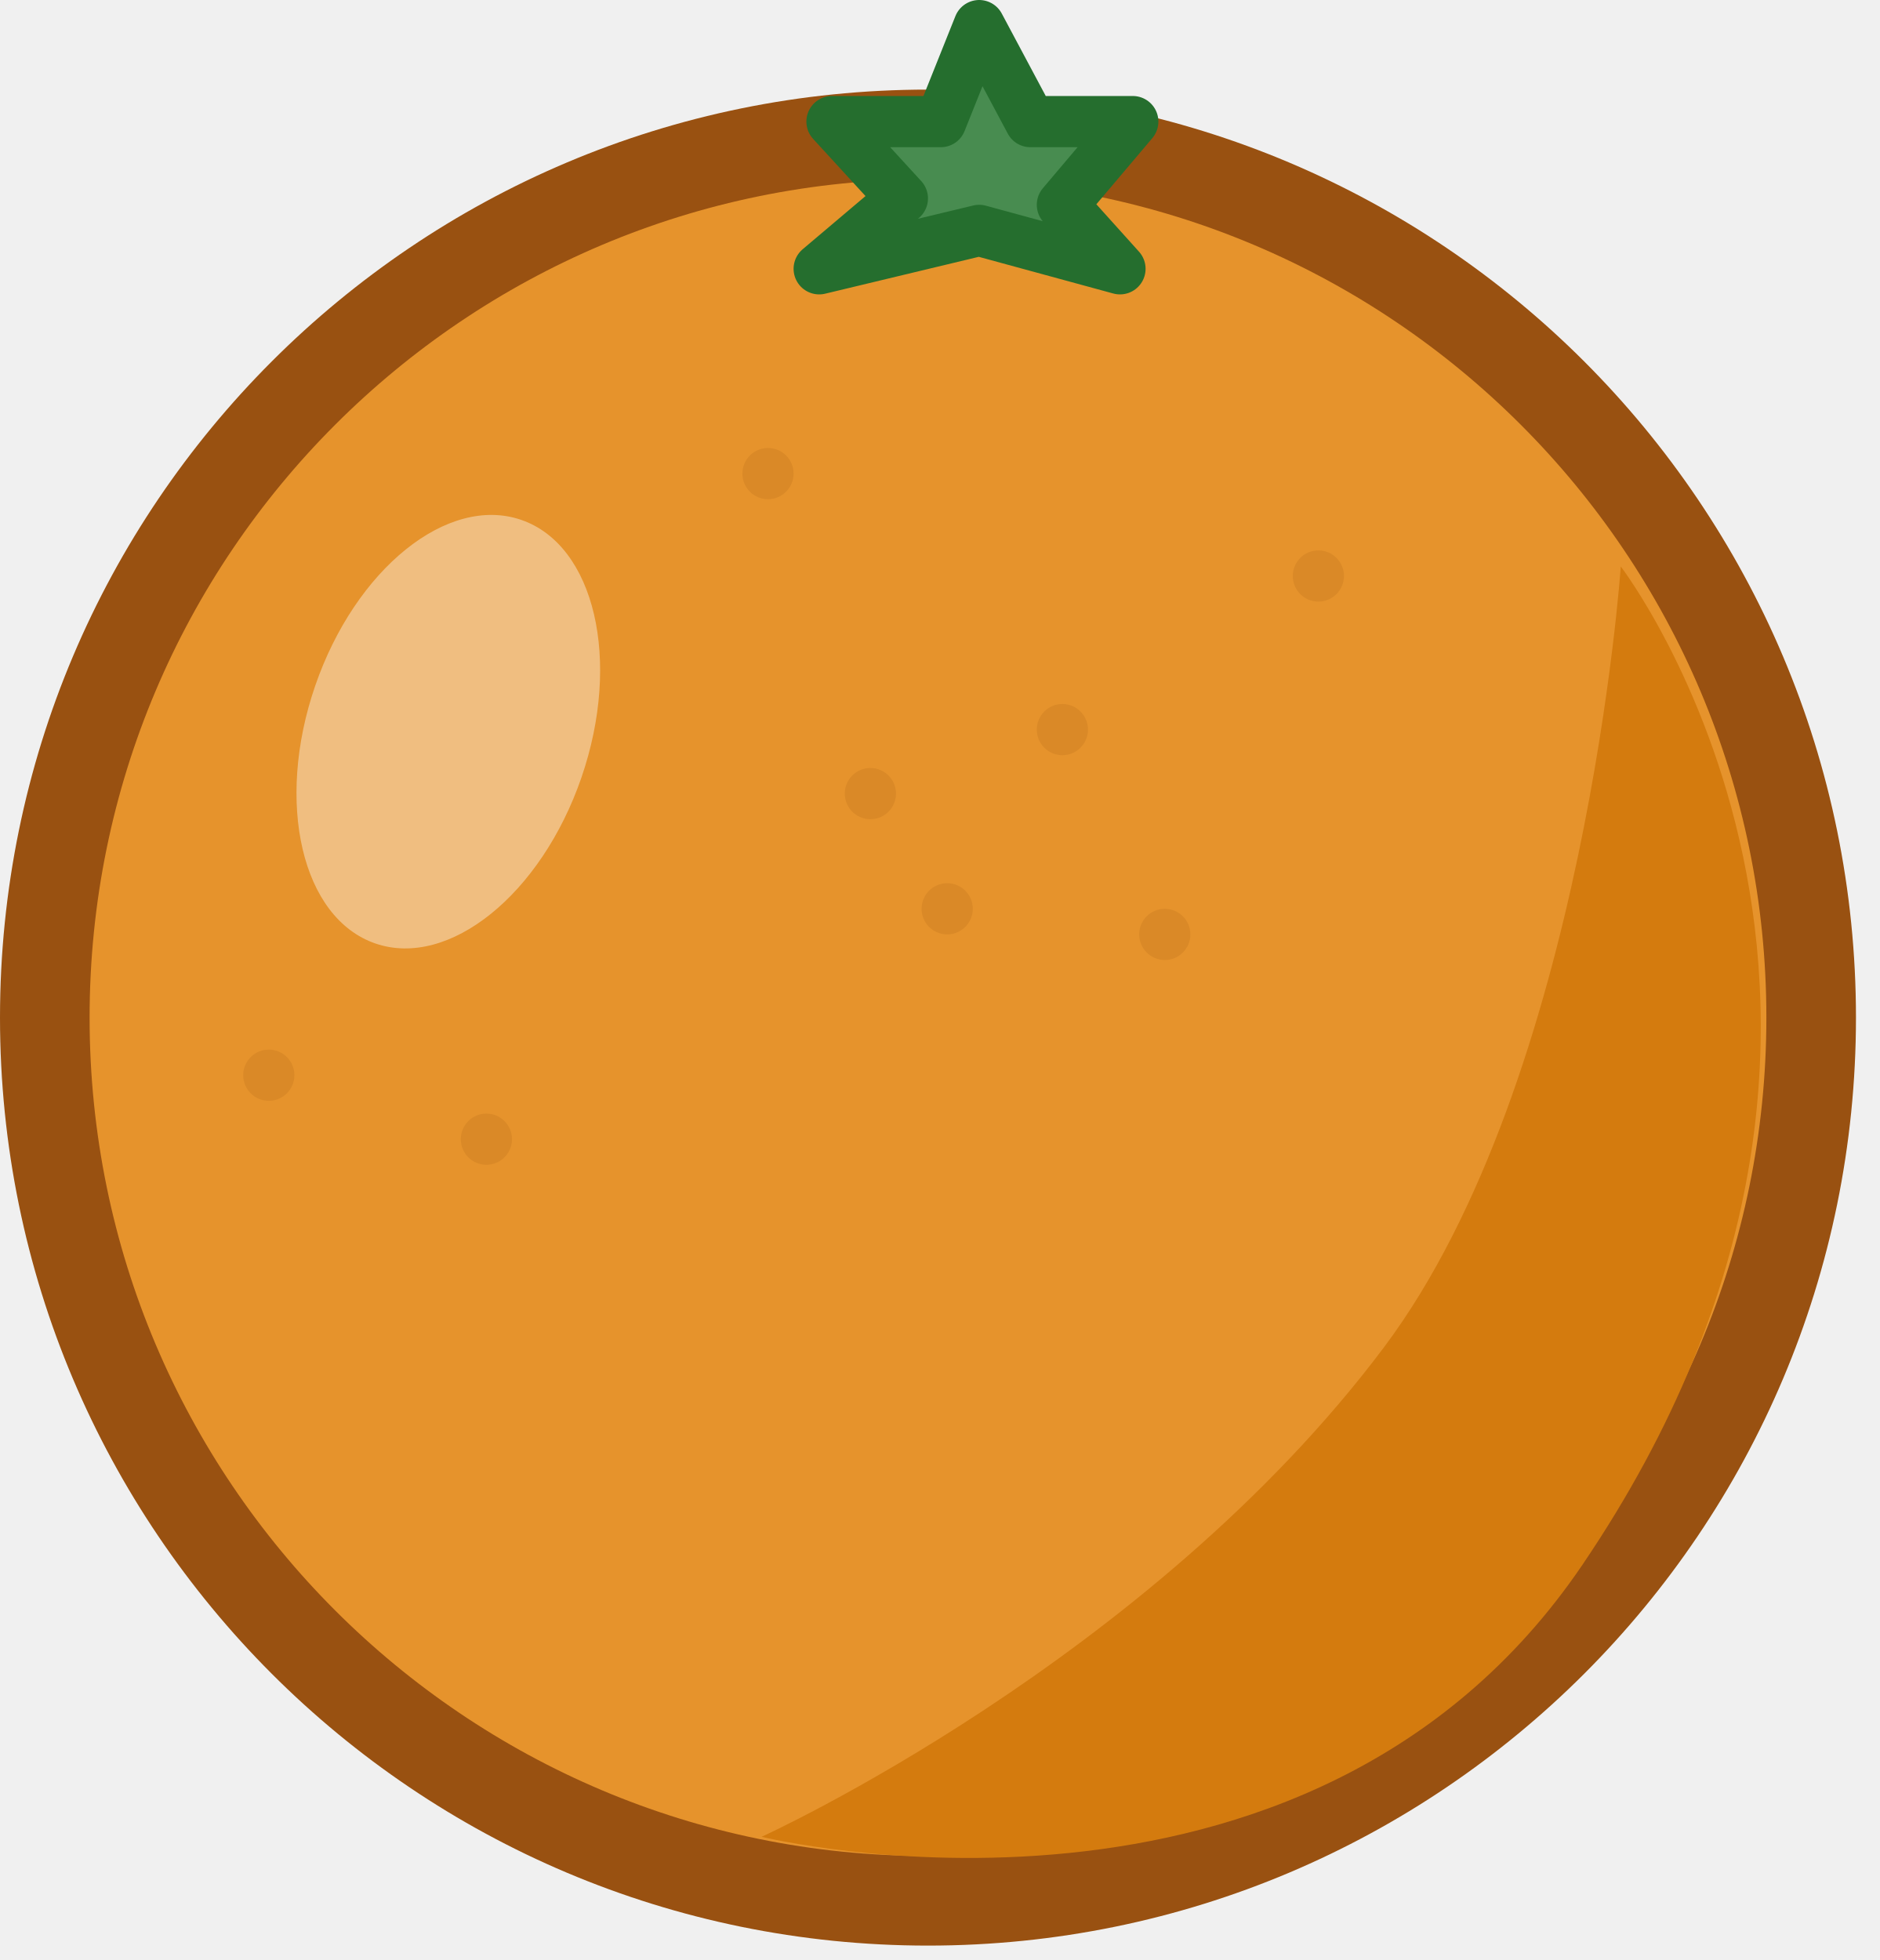
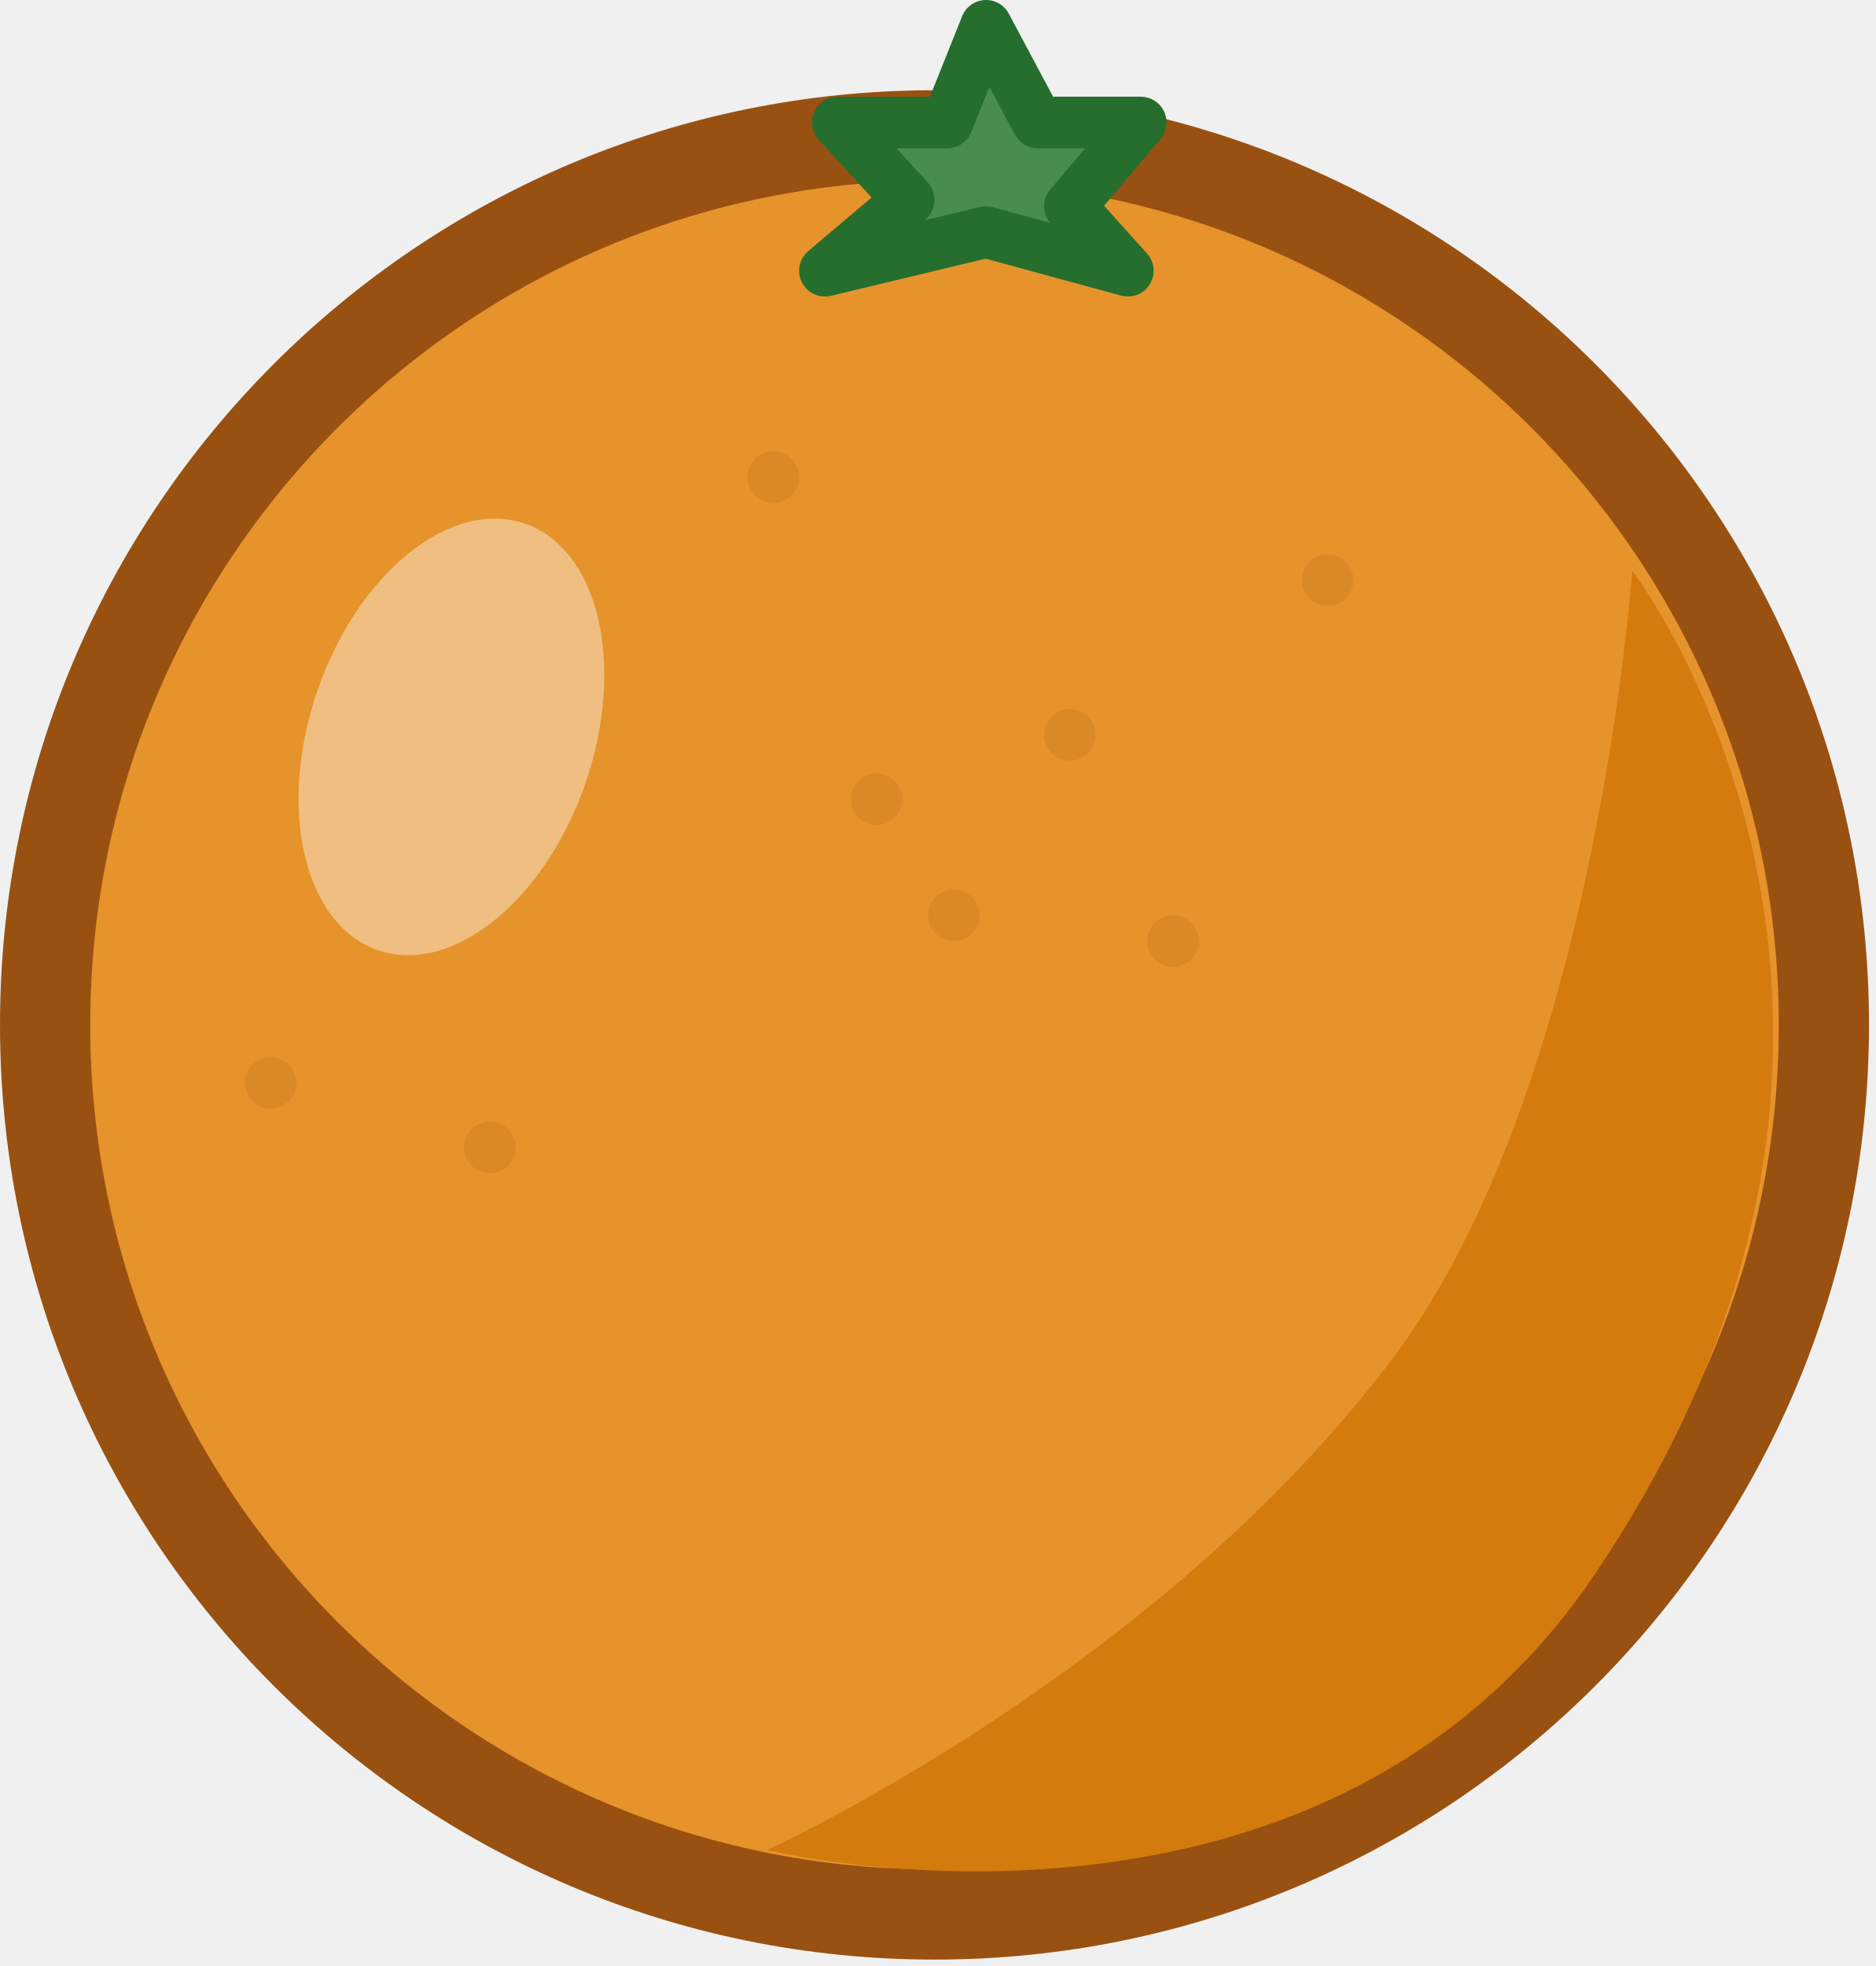
- <svg xmlns="http://www.w3.org/2000/svg" width="47" height="49" viewBox="0 0 47 49" fill="none">
-   <circle cx="23.2" cy="25.44" r="22.08" fill="#E6932C" stroke="#995111" stroke-width="2.24" />
-   <ellipse cx="11.208" cy="18.292" rx="3.52" ry="5.6" transform="rotate(19 11.2076 18.2916)" fill="white" fill-opacity="0.4" />
-   <path d="M34.6 33.682C39.641 26.959 40.52 14.162 40.52 14.162C40.52 14.162 49 25.202 39.56 39.122C32.68 49.267 19.04 45.92 19.04 45.92C19.04 45.92 28.722 41.522 34.6 33.682Z" fill="#D47B0E" />
-   <path d="M23.52 3.04H20.8L22.56 4.96L20.48 6.72L24.48 5.76L28 6.72L26.56 5.12L28.32 3.04H25.76L24.48 0.64L23.52 3.04Z" fill="#488C50" stroke="#256E2E" stroke-width="1.28" stroke-linejoin="round" />
-   <circle cx="21.76" cy="19.84" r="0.64" fill="#995111" fill-opacity="0.16" />
-   <circle cx="23.68" cy="22.72" r="0.64" fill="#995111" fill-opacity="0.16" />
-   <circle cx="26.56" cy="18.24" r="0.64" fill="#995111" fill-opacity="0.16" />
-   <circle cx="32.96" cy="14.4" r="0.64" fill="#995111" fill-opacity="0.16" />
-   <circle cx="29.12" cy="23.36" r="0.64" fill="#995111" fill-opacity="0.16" />
-   <circle cx="12.16" cy="28.48" r="0.64" fill="#995111" fill-opacity="0.16" />
-   <circle cx="6.72" cy="26.88" r="0.64" fill="#995111" fill-opacity="0.16" />
-   <circle cx="19.2" cy="11.84" r="0.64" fill="#995111" fill-opacity="0.16" />
+ <svg xmlns="http://www.w3.org/2000/svg" width="208" height="218" viewBox="0 0 208 218" fill="none">
+   <circle cx="103.642" cy="113.648" r="98.638" fill="#E6932C" stroke="#995111" stroke-width="10.007" />
+   <ellipse cx="50.067" cy="81.714" rx="15.725" ry="25.017" transform="rotate(19 50.0673 81.7138)" fill="white" fill-opacity="0.4" />
+   <path d="M154.57 150.467C177.088 120.433 181.017 63.265 181.017 63.265C181.017 63.265 218.899 112.585 176.727 174.769C145.993 220.089 85.058 205.139 85.058 205.139C85.058 205.139 128.311 185.491 154.57 150.467Z" fill="#D47B0E" />
+   <path d="M105.071 13.581H92.92L100.783 22.158L91.491 30.02L109.36 25.732L125.085 30.02L118.652 22.873L126.515 13.581H115.078L109.36 2.859L105.071 13.581Z" fill="#488C50" stroke="#256E2E" stroke-width="5.718" stroke-linejoin="round" />
+   <circle cx="97.209" cy="88.632" r="2.859" fill="#995111" fill-opacity="0.16" />
+   <circle cx="105.786" cy="101.498" r="2.859" fill="#995111" fill-opacity="0.16" />
+   <circle cx="118.652" cy="81.484" r="2.859" fill="#995111" fill-opacity="0.16" />
+   <circle cx="147.243" cy="64.329" r="2.859" fill="#995111" fill-opacity="0.16" />
+   <circle cx="130.089" cy="104.356" r="2.859" fill="#995111" fill-opacity="0.16" />
+   <circle cx="54.322" cy="127.229" r="2.859" fill="#995111" fill-opacity="0.16" />
+   <circle cx="30.021" cy="120.081" r="2.859" fill="#995111" fill-opacity="0.16" />
+   <circle cx="85.773" cy="52.893" r="2.859" fill="#995111" fill-opacity="0.16" />
</svg>
